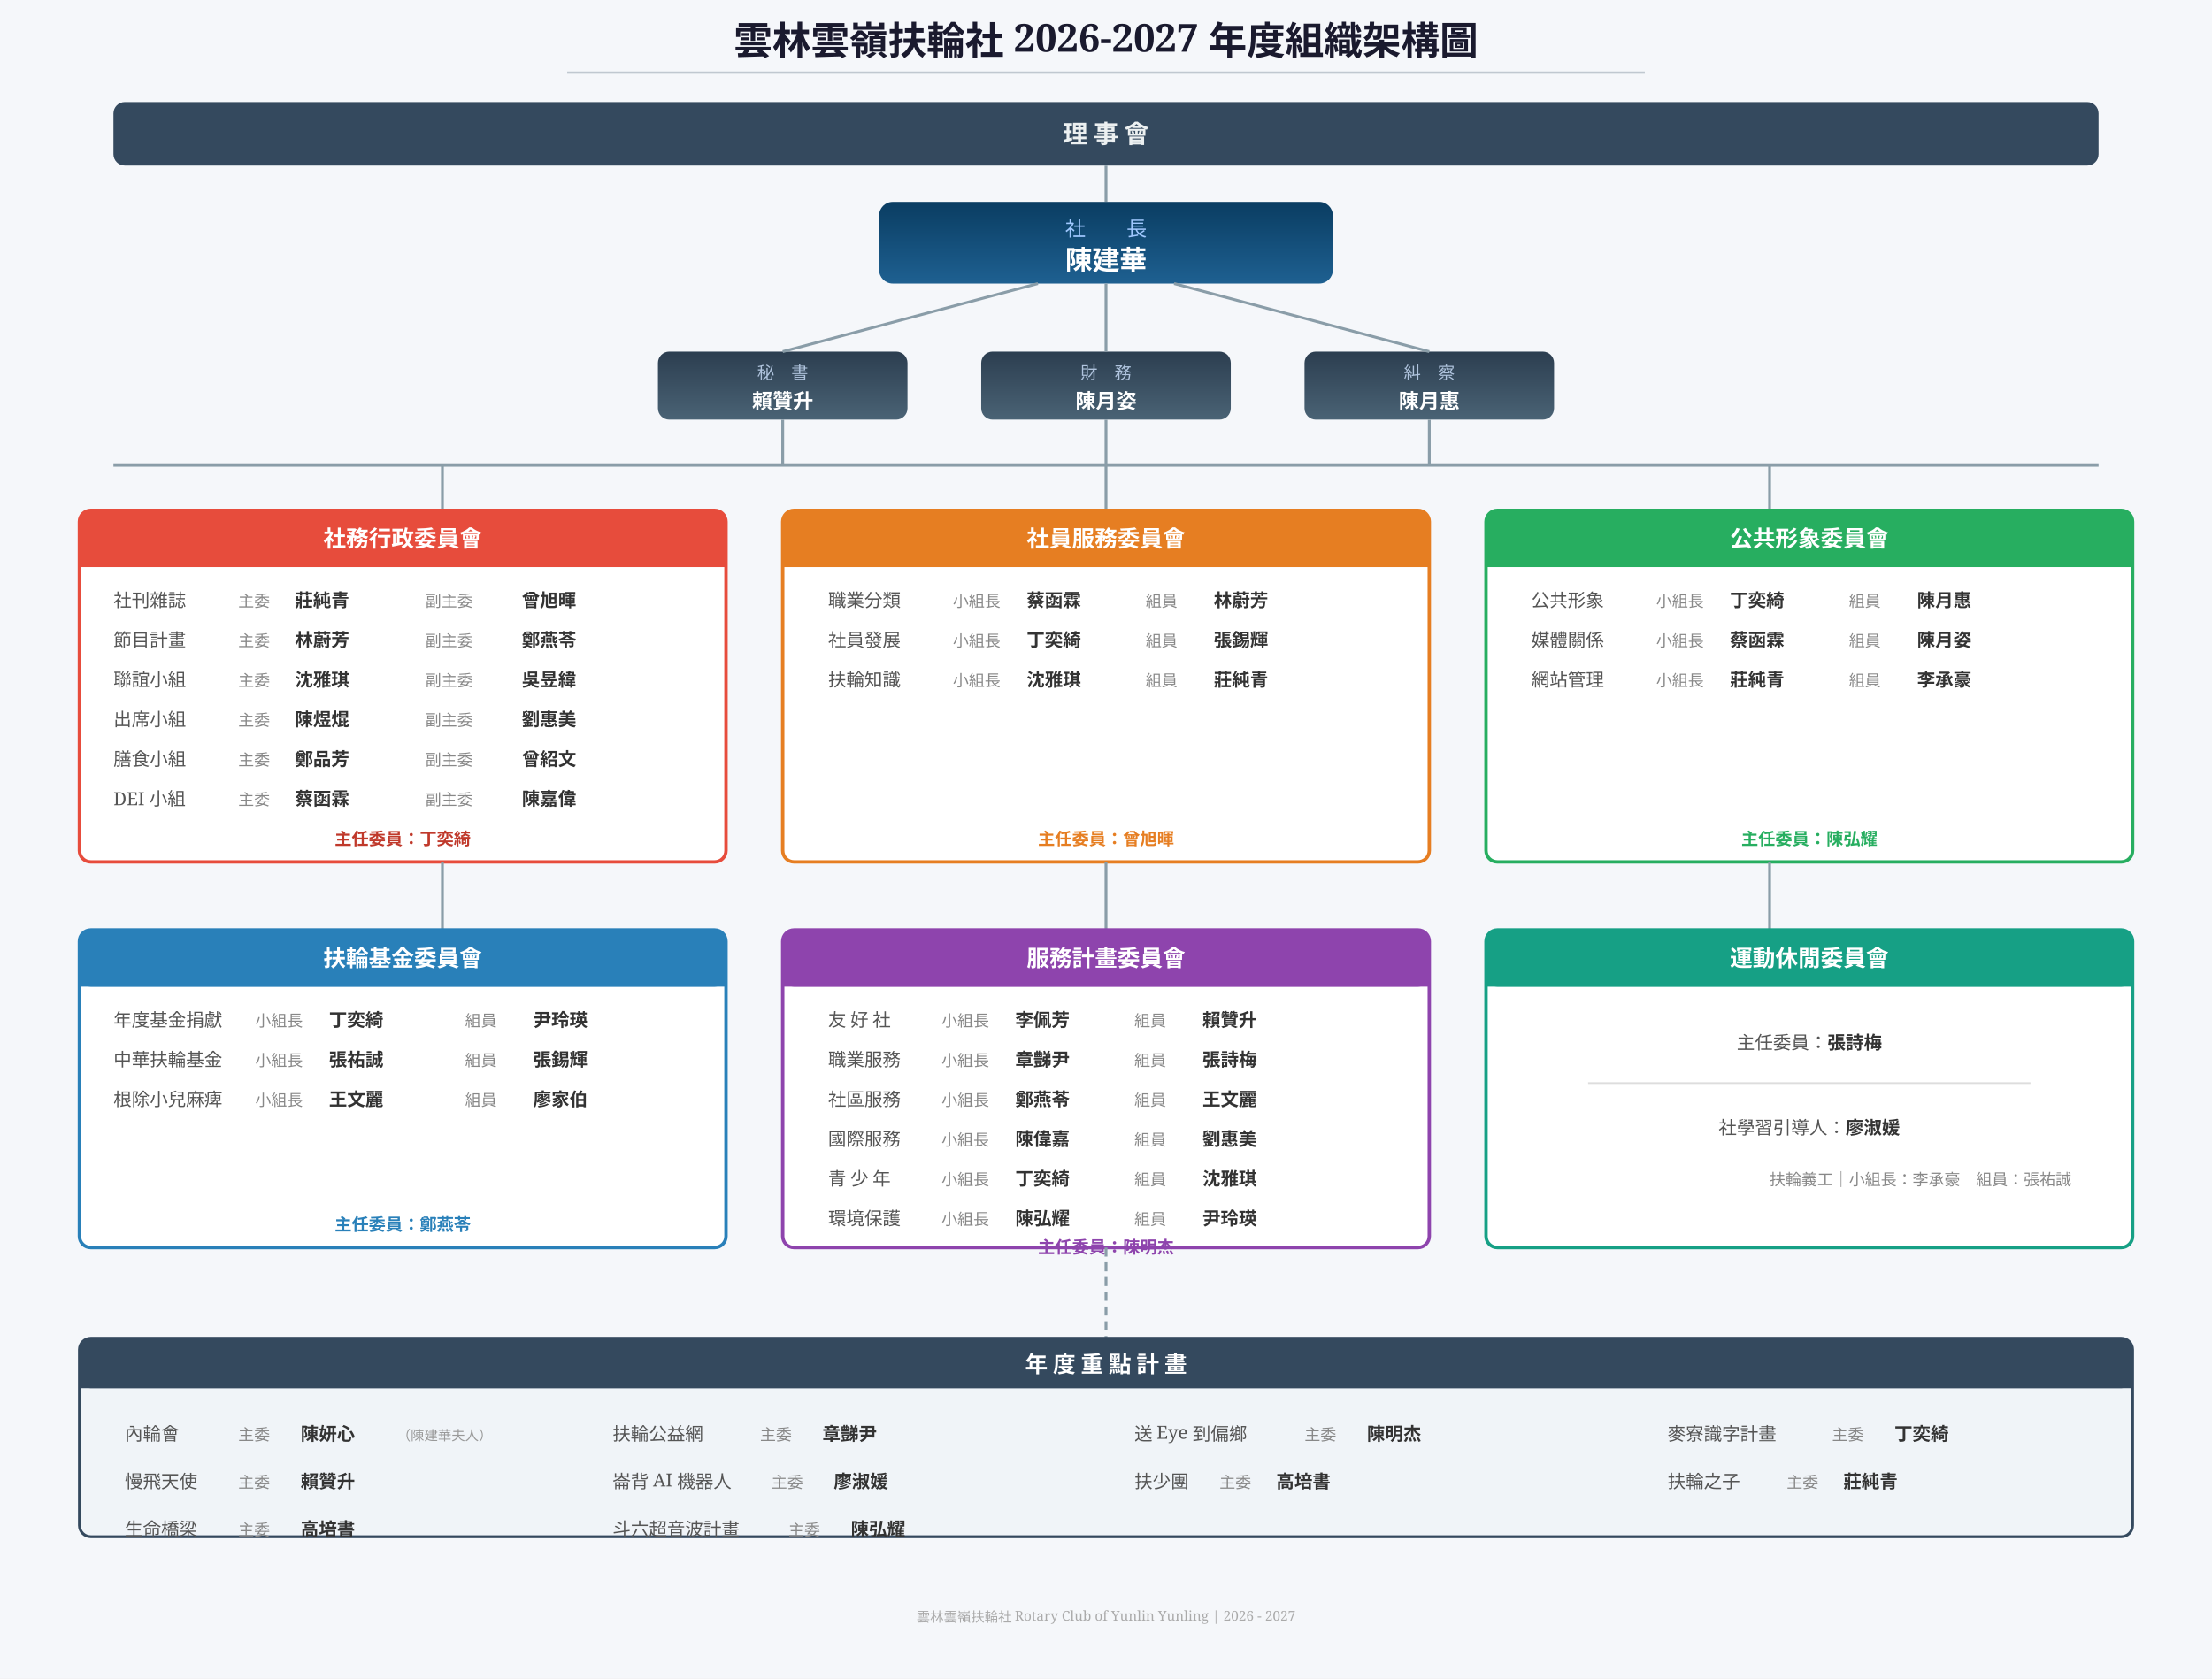
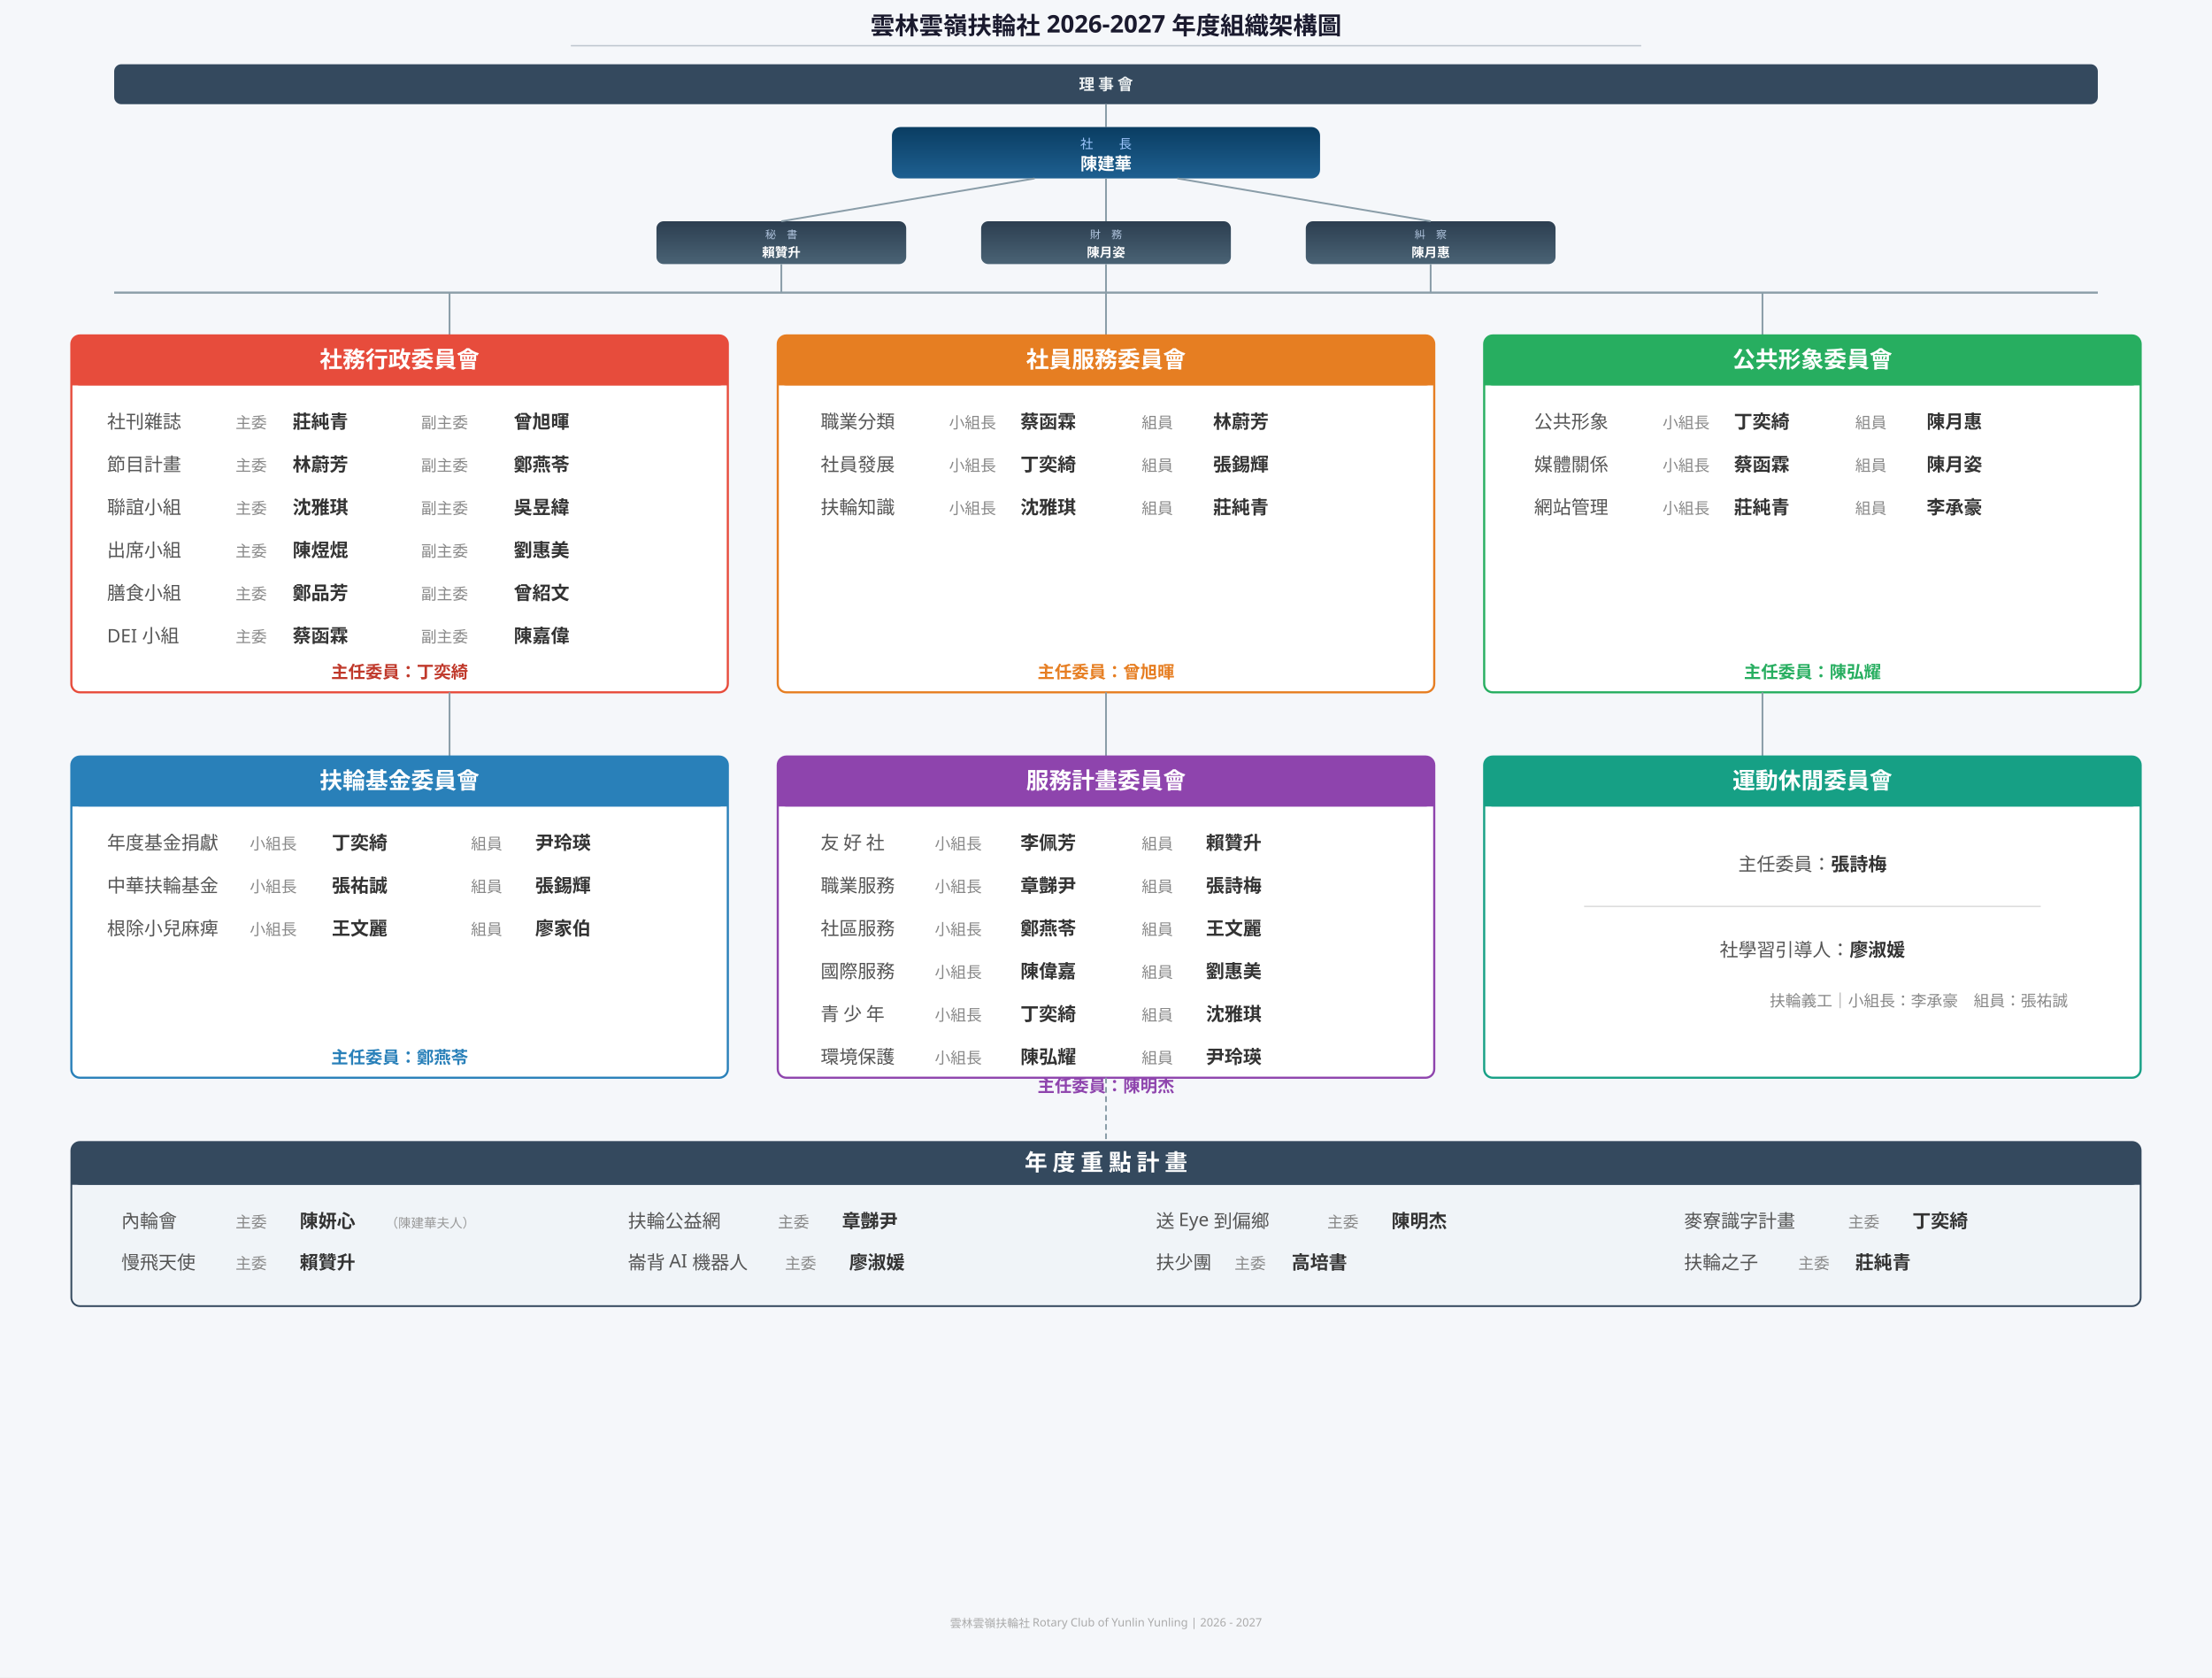
- <svg xmlns="http://www.w3.org/2000/svg" viewBox="0 0 1950 1480" width="1950" height="1480">
+ <svg xmlns="http://www.w3.org/2000/svg" viewBox="0 0 3100 2350" width="3100" height="2350">
  <defs>
    <linearGradient id="presGrad" x1="0" y1="0" x2="0" y2="1">
      <stop offset="0%" stop-color="#0a3d62" />
      <stop offset="100%" stop-color="#1e6091" />
    </linearGradient>
    <linearGradient id="offGrad" x1="0" y1="0" x2="0" y2="1">
      <stop offset="0%" stop-color="#2c3e50" />
      <stop offset="100%" stop-color="#4a6375" />
    </linearGradient>
  </defs>
  <style>
-     text { font-family: "標楷體","DFKai-SB","KaiTi",serif; }
-     .th { font-size: 20px; font-weight: bold; fill: #fff; }
-     .g { font-size: 16px; fill: #555; }
-     .n { font-size: 16px; font-weight: bold; fill: #333; }
-     .r { font-size: 14px; fill: #888; }
+     text { font-family: "Microsoft JhengHei","PingFang TC",sans-serif; }
+     .th { font-size: 32px; font-weight: bold; fill: #fff; }
+     .g { font-size: 26px; fill: #555; }
+     .n { font-size: 26px; font-weight: bold; fill: #333; }
+     .r { font-size: 22px; fill: #888; }
  </style>
-   <rect width="1950" height="1480" fill="#f5f7fa" />
-   <text x="975" y="48" text-anchor="middle" font-size="34" font-weight="bold" fill="#1a1a2e">雲林雲嶺扶輪社 2026-2027 年度組織架構圖</text>
-   <line x1="500" y1="64" x2="1450" y2="64" stroke="#c0c8d0" stroke-width="2" />
-   <rect x="100" y="90" width="1750" height="56" rx="10" fill="#34495e" />
-   <text x="975" y="126" text-anchor="middle" font-size="22" font-weight="bold" fill="#ecf0f1">理 事 會</text>
-   <line x1="975" y1="146" x2="975" y2="178" stroke="#8a9da8" stroke-width="2.5" />
-   <rect x="775" y="178" width="400" height="72" rx="12" fill="url(#presGrad)" />
-   <text x="975" y="208" text-anchor="middle" font-size="18" fill="#a0c8ff">社　　長</text>
-   <text x="975" y="238" text-anchor="middle" font-size="24" font-weight="bold" fill="#fff">陳建華</text>
-   <rect x="580" y="310" width="220" height="60" rx="10" fill="url(#offGrad)" />
-   <text x="690" y="334" text-anchor="middle" font-size="15" fill="#b0c4de">秘　書</text>
-   <text x="690" y="360" text-anchor="middle" font-size="18" font-weight="bold" fill="#fff">賴贊升</text>
-   <rect x="865" y="310" width="220" height="60" rx="10" fill="url(#offGrad)" />
-   <text x="975" y="334" text-anchor="middle" font-size="15" fill="#b0c4de">財　務</text>
-   <text x="975" y="360" text-anchor="middle" font-size="18" font-weight="bold" fill="#fff">陳月姿</text>
-   <rect x="1150" y="310" width="220" height="60" rx="10" fill="url(#offGrad)" />
-   <text x="1260" y="334" text-anchor="middle" font-size="15" fill="#b0c4de">糾　察</text>
-   <text x="1260" y="360" text-anchor="middle" font-size="18" font-weight="bold" fill="#fff">陳月惠</text>
-   <line x1="915" y1="250" x2="690" y2="310" stroke="#8a9da8" stroke-width="2.5" />
-   <line x1="975" y1="250" x2="975" y2="310" stroke="#8a9da8" stroke-width="2.5" />
-   <line x1="1035" y1="250" x2="1260" y2="310" stroke="#8a9da8" stroke-width="2.5" />
-   <line x1="100" y1="410" x2="1850" y2="410" stroke="#8a9da8" stroke-width="3" />
-   <line x1="390" y1="410" x2="390" y2="450" stroke="#8a9da8" stroke-width="2.5" />
-   <line x1="975" y1="410" x2="975" y2="450" stroke="#8a9da8" stroke-width="2.5" />
-   <line x1="1560" y1="410" x2="1560" y2="450" stroke="#8a9da8" stroke-width="2.5" />
-   <line x1="690" y1="370" x2="690" y2="410" stroke="#8a9da8" stroke-width="2.5" />
-   <line x1="975" y1="370" x2="975" y2="410" stroke="#8a9da8" stroke-width="2.5" />
-   <line x1="1260" y1="370" x2="1260" y2="410" stroke="#8a9da8" stroke-width="2.5" />
-   <rect x="70" y="450" width="570" height="310" rx="10" fill="#fff" stroke="#e74c3c" stroke-width="3" />
-   <rect x="70" y="450" width="570" height="50" rx="10" fill="#e74c3c" />
-   <rect x="70" y="490" width="570" height="10" fill="#e74c3c" />
-   <text x="355" y="482" text-anchor="middle" class="th">社務行政委員會</text>
-   <text x="100" y="535" class="g">社刊雜誌</text>
-   <text x="210" y="535" class="r">主委</text>
-   <text x="260" y="535" class="n">莊純青</text>
-   <text x="375" y="535" class="r">副主委</text>
-   <text x="460" y="535" class="n">曾旭暉</text>
-   <text x="100" y="570" class="g">節目計畫</text>
-   <text x="210" y="570" class="r">主委</text>
-   <text x="260" y="570" class="n">林蔚芳</text>
-   <text x="375" y="570" class="r">副主委</text>
-   <text x="460" y="570" class="n">鄭燕苓</text>
-   <text x="100" y="605" class="g">聯誼小組</text>
-   <text x="210" y="605" class="r">主委</text>
-   <text x="260" y="605" class="n">沈雅琪</text>
-   <text x="375" y="605" class="r">副主委</text>
-   <text x="460" y="605" class="n">吳昱緯</text>
-   <text x="100" y="640" class="g">出席小組</text>
-   <text x="210" y="640" class="r">主委</text>
-   <text x="260" y="640" class="n">陳煜焜</text>
-   <text x="375" y="640" class="r">副主委</text>
-   <text x="460" y="640" class="n">劉惠美</text>
-   <text x="100" y="675" class="g">膳食小組</text>
-   <text x="210" y="675" class="r">主委</text>
-   <text x="260" y="675" class="n">鄭品芳</text>
-   <text x="375" y="675" class="r">副主委</text>
-   <text x="460" y="675" class="n">曾紹文</text>
-   <text x="100" y="710" class="g">DEI 小組</text>
-   <text x="210" y="710" class="r">主委</text>
-   <text x="260" y="710" class="n">蔡函霖</text>
-   <text x="375" y="710" class="r">副主委</text>
-   <text x="460" y="710" class="n">陳嘉偉</text>
-   <text x="355" y="745" text-anchor="middle" font-size="15" fill="#c0392b" font-weight="bold">主任委員：丁奕綺</text>
-   <rect x="690" y="450" width="570" height="310" rx="10" fill="#fff" stroke="#e67e22" stroke-width="3" />
-   <rect x="690" y="450" width="570" height="50" rx="10" fill="#e67e22" />
-   <rect x="690" y="490" width="570" height="10" fill="#e67e22" />
-   <text x="975" y="482" text-anchor="middle" class="th">社員服務委員會</text>
-   <text x="730" y="535" class="g">職業分類</text>
-   <text x="840" y="535" class="r">小組長</text>
-   <text x="905" y="535" class="n">蔡函霖</text>
-   <text x="1010" y="535" class="r">組員</text>
-   <text x="1070" y="535" class="n">林蔚芳</text>
-   <text x="730" y="570" class="g">社員發展</text>
-   <text x="840" y="570" class="r">小組長</text>
-   <text x="905" y="570" class="n">丁奕綺</text>
-   <text x="1010" y="570" class="r">組員</text>
-   <text x="1070" y="570" class="n">張錫輝</text>
-   <text x="730" y="605" class="g">扶輪知識</text>
-   <text x="840" y="605" class="r">小組長</text>
-   <text x="905" y="605" class="n">沈雅琪</text>
-   <text x="1010" y="605" class="r">組員</text>
-   <text x="1070" y="605" class="n">莊純青</text>
-   <text x="975" y="745" text-anchor="middle" font-size="15" fill="#e67e22" font-weight="bold">主任委員：曾旭暉</text>
-   <rect x="1310" y="450" width="570" height="310" rx="10" fill="#fff" stroke="#27ae60" stroke-width="3" />
-   <rect x="1310" y="450" width="570" height="50" rx="10" fill="#27ae60" />
-   <rect x="1310" y="490" width="570" height="10" fill="#27ae60" />
-   <text x="1595" y="482" text-anchor="middle" class="th">公共形象委員會</text>
-   <text x="1350" y="535" class="g">公共形象</text>
-   <text x="1460" y="535" class="r">小組長</text>
-   <text x="1525" y="535" class="n">丁奕綺</text>
-   <text x="1630" y="535" class="r">組員</text>
-   <text x="1690" y="535" class="n">陳月惠</text>
-   <text x="1350" y="570" class="g">媒體關係</text>
-   <text x="1460" y="570" class="r">小組長</text>
-   <text x="1525" y="570" class="n">蔡函霖</text>
-   <text x="1630" y="570" class="r">組員</text>
-   <text x="1690" y="570" class="n">陳月姿</text>
-   <text x="1350" y="605" class="g">網站管理</text>
-   <text x="1460" y="605" class="r">小組長</text>
-   <text x="1525" y="605" class="n">莊純青</text>
-   <text x="1630" y="605" class="r">組員</text>
-   <text x="1690" y="605" class="n">李承豪</text>
-   <text x="1595" y="745" text-anchor="middle" font-size="15" fill="#27ae60" font-weight="bold">主任委員：陳弘耀</text>
-   <line x1="390" y1="760" x2="390" y2="820" stroke="#8a9da8" stroke-width="2.5" />
-   <line x1="975" y1="760" x2="975" y2="820" stroke="#8a9da8" stroke-width="2.5" />
-   <line x1="1560" y1="760" x2="1560" y2="820" stroke="#8a9da8" stroke-width="2.5" />
-   <rect x="70" y="820" width="570" height="280" rx="10" fill="#fff" stroke="#2980b9" stroke-width="3" />
-   <rect x="70" y="820" width="570" height="50" rx="10" fill="#2980b9" />
-   <rect x="70" y="860" width="570" height="10" fill="#2980b9" />
-   <text x="355" y="852" text-anchor="middle" class="th">扶輪基金委員會</text>
-   <text x="100" y="905" class="g">年度基金捐獻</text>
-   <text x="225" y="905" class="r">小組長</text>
-   <text x="290" y="905" class="n">丁奕綺</text>
-   <text x="410" y="905" class="r">組員</text>
-   <text x="470" y="905" class="n">尹玲瑛</text>
-   <text x="100" y="940" class="g">中華扶輪基金</text>
-   <text x="225" y="940" class="r">小組長</text>
-   <text x="290" y="940" class="n">張祐誠</text>
-   <text x="410" y="940" class="r">組員</text>
-   <text x="470" y="940" class="n">張錫輝</text>
-   <text x="100" y="975" class="g">根除小兒麻痺</text>
-   <text x="225" y="975" class="r">小組長</text>
-   <text x="290" y="975" class="n">王文麗</text>
-   <text x="410" y="975" class="r">組員</text>
-   <text x="470" y="975" class="n">廖家伯</text>
-   <text x="355" y="1085" text-anchor="middle" font-size="15" fill="#2980b9" font-weight="bold">主任委員：鄭燕苓</text>
-   <rect x="690" y="820" width="570" height="280" rx="10" fill="#fff" stroke="#8e44ad" stroke-width="3" />
-   <rect x="690" y="820" width="570" height="50" rx="10" fill="#8e44ad" />
-   <rect x="690" y="860" width="570" height="10" fill="#8e44ad" />
-   <text x="975" y="852" text-anchor="middle" class="th">服務計畫委員會</text>
-   <text x="730" y="905" class="g">友 好 社</text>
-   <text x="830" y="905" class="r">小組長</text>
-   <text x="895" y="905" class="n">李佩芳</text>
-   <text x="1000" y="905" class="r">組員</text>
-   <text x="1060" y="905" class="n">賴贊升</text>
-   <text x="730" y="940" class="g">職業服務</text>
-   <text x="830" y="940" class="r">小組長</text>
-   <text x="895" y="940" class="n">章豑尹</text>
-   <text x="1000" y="940" class="r">組員</text>
-   <text x="1060" y="940" class="n">張詩梅</text>
-   <text x="730" y="975" class="g">社區服務</text>
-   <text x="830" y="975" class="r">小組長</text>
-   <text x="895" y="975" class="n">鄭燕苓</text>
-   <text x="1000" y="975" class="r">組員</text>
-   <text x="1060" y="975" class="n">王文麗</text>
-   <text x="730" y="1010" class="g">國際服務</text>
-   <text x="830" y="1010" class="r">小組長</text>
-   <text x="895" y="1010" class="n">陳偉嘉</text>
-   <text x="1000" y="1010" class="r">組員</text>
-   <text x="1060" y="1010" class="n">劉惠美</text>
-   <text x="730" y="1045" class="g">青 少 年</text>
-   <text x="830" y="1045" class="r">小組長</text>
-   <text x="895" y="1045" class="n">丁奕綺</text>
-   <text x="1000" y="1045" class="r">組員</text>
-   <text x="1060" y="1045" class="n">沈雅琪</text>
-   <text x="730" y="1080" class="g">環境保護</text>
-   <text x="830" y="1080" class="r">小組長</text>
-   <text x="895" y="1080" class="n">陳弘耀</text>
-   <text x="1000" y="1080" class="r">組員</text>
-   <text x="1060" y="1080" class="n">尹玲瑛</text>
-   <text x="975" y="1105" text-anchor="middle" font-size="15" fill="#8e44ad" font-weight="bold">主任委員：陳明杰</text>
-   <rect x="1310" y="820" width="570" height="280" rx="10" fill="#fff" stroke="#16a085" stroke-width="3" />
-   <rect x="1310" y="820" width="570" height="50" rx="10" fill="#16a085" />
-   <rect x="1310" y="860" width="570" height="10" fill="#16a085" />
-   <text x="1595" y="852" text-anchor="middle" class="th">運動休閒委員會</text>
-   <text x="1595" y="925" text-anchor="middle" class="g">主任委員：<tspan font-weight="bold" fill="#333">張詩梅</tspan>
+   <rect width="3100" height="2350" fill="#f5f7fa" />
+   <text x="1550" y="48" text-anchor="middle" font-size="34" font-weight="bold" fill="#1a1a2e">雲林雲嶺扶輪社 2026-2027 年度組織架構圖</text>
+   <line x1="800" y1="64" x2="2300" y2="64" stroke="#c0c8d0" stroke-width="2" />
+   <rect x="160" y="90" width="2780" height="56" rx="10" fill="#34495e" />
+   <text x="1550" y="126" text-anchor="middle" font-size="22" font-weight="bold" fill="#ecf0f1">理 事 會</text>
+   <line x1="1550" y1="146" x2="1550" y2="178" stroke="#8a9da8" stroke-width="2.5" />
+   <rect x="1250" y="178" width="600" height="72" rx="12" fill="url(#presGrad)" />
+   <text x="1550" y="208" text-anchor="middle" font-size="18" fill="#a0c8ff">社　　長</text>
+   <text x="1550" y="238" text-anchor="middle" font-size="24" font-weight="bold" fill="#fff">陳建華</text>
+   <rect x="920" y="310" width="350" height="60" rx="10" fill="url(#offGrad)" />
+   <text x="1095" y="334" text-anchor="middle" font-size="15" fill="#b0c4de">秘　書</text>
+   <text x="1095" y="360" text-anchor="middle" font-size="18" font-weight="bold" fill="#fff">賴贊升</text>
+   <rect x="1375" y="310" width="350" height="60" rx="10" fill="url(#offGrad)" />
+   <text x="1550" y="334" text-anchor="middle" font-size="15" fill="#b0c4de">財　務</text>
+   <text x="1550" y="360" text-anchor="middle" font-size="18" font-weight="bold" fill="#fff">陳月姿</text>
+   <rect x="1830" y="310" width="350" height="60" rx="10" fill="url(#offGrad)" />
+   <text x="2005" y="334" text-anchor="middle" font-size="15" fill="#b0c4de">糾　察</text>
+   <text x="2005" y="360" text-anchor="middle" font-size="18" font-weight="bold" fill="#fff">陳月惠</text>
+   <line x1="1450" y1="250" x2="1095" y2="310" stroke="#8a9da8" stroke-width="2.5" />
+   <line x1="1550" y1="250" x2="1550" y2="310" stroke="#8a9da8" stroke-width="2.5" />
+   <line x1="1650" y1="250" x2="2005" y2="310" stroke="#8a9da8" stroke-width="2.5" />
+   <line x1="160" y1="410" x2="2940" y2="410" stroke="#8a9da8" stroke-width="3" />
+   <line x1="630" y1="410" x2="630" y2="470" stroke="#8a9da8" stroke-width="2.5" />
+   <line x1="1550" y1="410" x2="1550" y2="470" stroke="#8a9da8" stroke-width="2.5" />
+   <line x1="2470" y1="410" x2="2470" y2="470" stroke="#8a9da8" stroke-width="2.5" />
+   <line x1="1095" y1="370" x2="1095" y2="410" stroke="#8a9da8" stroke-width="2.5" />
+   <line x1="1550" y1="370" x2="1550" y2="410" stroke="#8a9da8" stroke-width="2.5" />
+   <line x1="2005" y1="370" x2="2005" y2="410" stroke="#8a9da8" stroke-width="2.5" />
+   <rect x="100" y="470" width="920" height="500" rx="12" fill="#fff" stroke="#e74c3c" stroke-width="3" />
+   <rect x="100" y="470" width="920" height="70" rx="12" fill="#e74c3c" />
+   <rect x="100" y="528" width="920" height="12" fill="#e74c3c" />
+   <text x="560" y="515" text-anchor="middle" class="th">社務行政委員會</text>
+   <text x="150" y="600" class="g">社刊雜誌</text>
+   <text x="330" y="600" class="r">主委</text>
+   <text x="410" y="600" class="n">莊純青</text>
+   <text x="590" y="600" class="r">副主委</text>
+   <text x="720" y="600" class="n">曾旭暉</text>
+   <text x="150" y="660" class="g">節目計畫</text>
+   <text x="330" y="660" class="r">主委</text>
+   <text x="410" y="660" class="n">林蔚芳</text>
+   <text x="590" y="660" class="r">副主委</text>
+   <text x="720" y="660" class="n">鄭燕苓</text>
+   <text x="150" y="720" class="g">聯誼小組</text>
+   <text x="330" y="720" class="r">主委</text>
+   <text x="410" y="720" class="n">沈雅琪</text>
+   <text x="590" y="720" class="r">副主委</text>
+   <text x="720" y="720" class="n">吳昱緯</text>
+   <text x="150" y="780" class="g">出席小組</text>
+   <text x="330" y="780" class="r">主委</text>
+   <text x="410" y="780" class="n">陳煜焜</text>
+   <text x="590" y="780" class="r">副主委</text>
+   <text x="720" y="780" class="n">劉惠美</text>
+   <text x="150" y="840" class="g">膳食小組</text>
+   <text x="330" y="840" class="r">主委</text>
+   <text x="410" y="840" class="n">鄭品芳</text>
+   <text x="590" y="840" class="r">副主委</text>
+   <text x="720" y="840" class="n">曾紹文</text>
+   <text x="150" y="900" class="g">DEI 小組</text>
+   <text x="330" y="900" class="r">主委</text>
+   <text x="410" y="900" class="n">蔡函霖</text>
+   <text x="590" y="900" class="r">副主委</text>
+   <text x="720" y="900" class="n">陳嘉偉</text>
+   <text x="560" y="950" text-anchor="middle" font-size="24" fill="#c0392b" font-weight="bold">主任委員：丁奕綺</text>
+   <rect x="1090" y="470" width="920" height="500" rx="12" fill="#fff" stroke="#e67e22" stroke-width="3" />
+   <rect x="1090" y="470" width="920" height="70" rx="12" fill="#e67e22" />
+   <rect x="1090" y="528" width="920" height="12" fill="#e67e22" />
+   <text x="1550" y="515" text-anchor="middle" class="th">社員服務委員會</text>
+   <text x="1150" y="600" class="g">職業分類</text>
+   <text x="1330" y="600" class="r">小組長</text>
+   <text x="1430" y="600" class="n">蔡函霖</text>
+   <text x="1600" y="600" class="r">組員</text>
+   <text x="1700" y="600" class="n">林蔚芳</text>
+   <text x="1150" y="660" class="g">社員發展</text>
+   <text x="1330" y="660" class="r">小組長</text>
+   <text x="1430" y="660" class="n">丁奕綺</text>
+   <text x="1600" y="660" class="r">組員</text>
+   <text x="1700" y="660" class="n">張錫輝</text>
+   <text x="1150" y="720" class="g">扶輪知識</text>
+   <text x="1330" y="720" class="r">小組長</text>
+   <text x="1430" y="720" class="n">沈雅琪</text>
+   <text x="1600" y="720" class="r">組員</text>
+   <text x="1700" y="720" class="n">莊純青</text>
+   <text x="1550" y="950" text-anchor="middle" font-size="24" fill="#e67e22" font-weight="bold">主任委員：曾旭暉</text>
+   <rect x="2080" y="470" width="920" height="500" rx="12" fill="#fff" stroke="#27ae60" stroke-width="3" />
+   <rect x="2080" y="470" width="920" height="70" rx="12" fill="#27ae60" />
+   <rect x="2080" y="528" width="920" height="12" fill="#27ae60" />
+   <text x="2540" y="515" text-anchor="middle" class="th">公共形象委員會</text>
+   <text x="2150" y="600" class="g">公共形象</text>
+   <text x="2330" y="600" class="r">小組長</text>
+   <text x="2430" y="600" class="n">丁奕綺</text>
+   <text x="2600" y="600" class="r">組員</text>
+   <text x="2700" y="600" class="n">陳月惠</text>
+   <text x="2150" y="660" class="g">媒體關係</text>
+   <text x="2330" y="660" class="r">小組長</text>
+   <text x="2430" y="660" class="n">蔡函霖</text>
+   <text x="2600" y="660" class="r">組員</text>
+   <text x="2700" y="660" class="n">陳月姿</text>
+   <text x="2150" y="720" class="g">網站管理</text>
+   <text x="2330" y="720" class="r">小組長</text>
+   <text x="2430" y="720" class="n">莊純青</text>
+   <text x="2600" y="720" class="r">組員</text>
+   <text x="2700" y="720" class="n">李承豪</text>
+   <text x="2540" y="950" text-anchor="middle" font-size="24" fill="#27ae60" font-weight="bold">主任委員：陳弘耀</text>
+   <line x1="630" y1="970" x2="630" y2="1060" stroke="#8a9da8" stroke-width="2.5" />
+   <line x1="1550" y1="970" x2="1550" y2="1060" stroke="#8a9da8" stroke-width="2.5" />
+   <line x1="2470" y1="970" x2="2470" y2="1060" stroke="#8a9da8" stroke-width="2.5" />
+   <rect x="100" y="1060" width="920" height="450" rx="12" fill="#fff" stroke="#2980b9" stroke-width="3" />
+   <rect x="100" y="1060" width="920" height="70" rx="12" fill="#2980b9" />
+   <rect x="100" y="1118" width="920" height="12" fill="#2980b9" />
+   <text x="560" y="1105" text-anchor="middle" class="th">扶輪基金委員會</text>
+   <text x="150" y="1190" class="g">年度基金捐獻</text>
+   <text x="350" y="1190" class="r">小組長</text>
+   <text x="465" y="1190" class="n">丁奕綺</text>
+   <text x="660" y="1190" class="r">組員</text>
+   <text x="750" y="1190" class="n">尹玲瑛</text>
+   <text x="150" y="1250" class="g">中華扶輪基金</text>
+   <text x="350" y="1250" class="r">小組長</text>
+   <text x="465" y="1250" class="n">張祐誠</text>
+   <text x="660" y="1250" class="r">組員</text>
+   <text x="750" y="1250" class="n">張錫輝</text>
+   <text x="150" y="1310" class="g">根除小兒麻痺</text>
+   <text x="350" y="1310" class="r">小組長</text>
+   <text x="465" y="1310" class="n">王文麗</text>
+   <text x="660" y="1310" class="r">組員</text>
+   <text x="750" y="1310" class="n">廖家伯</text>
+   <text x="560" y="1490" text-anchor="middle" font-size="24" fill="#2980b9" font-weight="bold">主任委員：鄭燕苓</text>
+   <rect x="1090" y="1060" width="920" height="450" rx="12" fill="#fff" stroke="#8e44ad" stroke-width="3" />
+   <rect x="1090" y="1060" width="920" height="70" rx="12" fill="#8e44ad" />
+   <rect x="1090" y="1118" width="920" height="12" fill="#8e44ad" />
+   <text x="1550" y="1105" text-anchor="middle" class="th">服務計畫委員會</text>
+   <text x="1150" y="1190" class="g">友 好 社</text>
+   <text x="1310" y="1190" class="r">小組長</text>
+   <text x="1430" y="1190" class="n">李佩芳</text>
+   <text x="1600" y="1190" class="r">組員</text>
+   <text x="1690" y="1190" class="n">賴贊升</text>
+   <text x="1150" y="1250" class="g">職業服務</text>
+   <text x="1310" y="1250" class="r">小組長</text>
+   <text x="1430" y="1250" class="n">章豑尹</text>
+   <text x="1600" y="1250" class="r">組員</text>
+   <text x="1690" y="1250" class="n">張詩梅</text>
+   <text x="1150" y="1310" class="g">社區服務</text>
+   <text x="1310" y="1310" class="r">小組長</text>
+   <text x="1430" y="1310" class="n">鄭燕苓</text>
+   <text x="1600" y="1310" class="r">組員</text>
+   <text x="1690" y="1310" class="n">王文麗</text>
+   <text x="1150" y="1370" class="g">國際服務</text>
+   <text x="1310" y="1370" class="r">小組長</text>
+   <text x="1430" y="1370" class="n">陳偉嘉</text>
+   <text x="1600" y="1370" class="r">組員</text>
+   <text x="1690" y="1370" class="n">劉惠美</text>
+   <text x="1150" y="1430" class="g">青 少 年</text>
+   <text x="1310" y="1430" class="r">小組長</text>
+   <text x="1430" y="1430" class="n">丁奕綺</text>
+   <text x="1600" y="1430" class="r">組員</text>
+   <text x="1690" y="1430" class="n">沈雅琪</text>
+   <text x="1150" y="1490" class="g">環境保護</text>
+   <text x="1310" y="1490" class="r">小組長</text>
+   <text x="1430" y="1490" class="n">陳弘耀</text>
+   <text x="1600" y="1490" class="r">組員</text>
+   <text x="1690" y="1490" class="n">尹玲瑛</text>
+   <text x="1550" y="1530" text-anchor="middle" font-size="24" fill="#8e44ad" font-weight="bold">主任委員：陳明杰</text>
+   <rect x="2080" y="1060" width="920" height="450" rx="12" fill="#fff" stroke="#16a085" stroke-width="3" />
+   <rect x="2080" y="1060" width="920" height="70" rx="12" fill="#16a085" />
+   <rect x="2080" y="1118" width="920" height="12" fill="#16a085" />
+   <text x="2540" y="1105" text-anchor="middle" class="th">運動休閒委員會</text>
+   <text x="2540" y="1220" text-anchor="middle" class="g">主任委員：<tspan font-weight="bold" fill="#333">張詩梅</tspan>
  </text>
-   <line x1="1400" y1="955" x2="1790" y2="955" stroke="#ddd" stroke-width="1.5" />
-   <text x="1595" y="1000" text-anchor="middle" class="g">社學習引導人：<tspan font-weight="bold" fill="#333">廖淑媛</tspan>
+   <line x1="2220" y1="1270" x2="2860" y2="1270" stroke="#ddd" stroke-width="2" />
+   <text x="2540" y="1340" text-anchor="middle" class="g">社學習引導人：<tspan font-weight="bold" fill="#333">廖淑媛</tspan>
  </text>
-   <text x="1560" y="1045" font-size="14" fill="#888">扶輪義工｜小組長：李承豪　組員：張祐誠</text>
-   <line x1="975" y1="1100" x2="975" y2="1180" stroke="#8a9da8" stroke-width="2.5" stroke-dasharray="8,5" />
-   <rect x="70" y="1180" width="1810" height="175" rx="10" fill="#f0f4f8" stroke="#34495e" stroke-width="2.5" />
-   <rect x="70" y="1180" width="1810" height="44" rx="10" fill="#34495e" />
-   <rect x="70" y="1214" width="1810" height="10" fill="#34495e" />
-   <text x="975" y="1210" text-anchor="middle" font-size="20" font-weight="bold" fill="#fff">年 度 重 點 計 畫</text>
-   <text x="110" y="1270" class="g">內輪會</text>
-   <text x="210" y="1270" class="r">主委</text>
-   <text x="265" y="1270" class="n">陳妍心</text>
-   <text x="350" y="1270" font-size="12" fill="#999">（陳建華夫人）</text>
-   <text x="540" y="1270" class="g">扶輪公益網</text>
-   <text x="670" y="1270" class="r">主委</text>
-   <text x="725" y="1270" class="n">章豑尹</text>
-   <text x="1000" y="1270" class="g">送 Eye 到偏鄉</text>
-   <text x="1150" y="1270" class="r">主委</text>
-   <text x="1205" y="1270" class="n">陳明杰</text>
-   <text x="1470" y="1270" class="g">麥寮識字計畫</text>
-   <text x="1615" y="1270" class="r">主委</text>
-   <text x="1670" y="1270" class="n">丁奕綺</text>
-   <text x="110" y="1312" class="g">慢飛天使</text>
-   <text x="210" y="1312" class="r">主委</text>
-   <text x="265" y="1312" class="n">賴贊升</text>
-   <text x="540" y="1312" class="g">崙背 AI 機器人</text>
-   <text x="680" y="1312" class="r">主委</text>
-   <text x="735" y="1312" class="n">廖淑媛</text>
-   <text x="1000" y="1312" class="g">扶少團</text>
-   <text x="1075" y="1312" class="r">主委</text>
-   <text x="1125" y="1312" class="n">高培書</text>
-   <text x="1470" y="1312" class="g">扶輪之子</text>
-   <text x="1575" y="1312" class="r">主委</text>
-   <text x="1625" y="1312" class="n">莊純青</text>
-   <text x="110" y="1354" class="g">生命橋梁</text>
-   <text x="210" y="1354" class="r">主委</text>
-   <text x="265" y="1354" class="n">高培書</text>
-   <text x="540" y="1354" class="g">斗六超音波計畫</text>
-   <text x="695" y="1354" class="r">主委</text>
-   <text x="750" y="1354" class="n">陳弘耀</text>
-   <text x="975" y="1430" text-anchor="middle" font-size="12" fill="#aaa">雲林雲嶺扶輪社  Rotary Club of Yunlin Yunling  |  2026 - 2027</text>
+   <text x="2480" y="1410" font-size="22" fill="#888">扶輪義工｜小組長：李承豪　組員：張祐誠</text>
+   <line x1="1550" y1="1510" x2="1550" y2="1600" stroke="#8a9da8" stroke-width="2.5" stroke-dasharray="8,5" />
+   <rect x="100" y="1600" width="2900" height="230" rx="12" fill="#f0f4f8" stroke="#34495e" stroke-width="2.5" />
+   <rect x="100" y="1600" width="2900" height="60" rx="12" fill="#34495e" />
+   <rect x="100" y="1648" width="2900" height="12" fill="#34495e" />
+   <text x="1550" y="1640" text-anchor="middle" font-size="32" font-weight="bold" fill="#fff">年 度 重 點 計 畫</text>
+   <text x="170" y="1720" class="g">內輪會</text>
+   <text x="330" y="1720" class="r">主委</text>
+   <text x="420" y="1720" class="n">陳妍心</text>
+   <text x="540" y="1720" font-size="18" fill="#999">（陳建華夫人）</text>
+   <text x="880" y="1720" class="g">扶輪公益網</text>
+   <text x="1090" y="1720" class="r">主委</text>
+   <text x="1180" y="1720" class="n">章豑尹</text>
+   <text x="1620" y="1720" class="g">送 Eye 到偏鄉</text>
+   <text x="1860" y="1720" class="r">主委</text>
+   <text x="1950" y="1720" class="n">陳明杰</text>
+   <text x="2360" y="1720" class="g">麥寮識字計畫</text>
+   <text x="2590" y="1720" class="r">主委</text>
+   <text x="2680" y="1720" class="n">丁奕綺</text>
+   <text x="170" y="1778" class="g">慢飛天使</text>
+   <text x="330" y="1778" class="r">主委</text>
+   <text x="420" y="1778" class="n">賴贊升</text>
+   <text x="880" y="1778" class="g">崙背 AI 機器人</text>
+   <text x="1100" y="1778" class="r">主委</text>
+   <text x="1190" y="1778" class="n">廖淑媛</text>
+   <text x="1620" y="1778" class="g">扶少團</text>
+   <text x="1730" y="1778" class="r">主委</text>
+   <text x="1810" y="1778" class="n">高培書</text>
+   <text x="2360" y="1778" class="g">扶輪之子</text>
+   <text x="2520" y="1778" class="r">主委</text>
+   <text x="2600" y="1778" class="n">莊純青</text>
+   <text x="1550" y="2280" text-anchor="middle" font-size="16" fill="#aaa">雲林雲嶺扶輪社  Rotary Club of Yunlin Yunling  |  2026 - 2027</text>
</svg>
